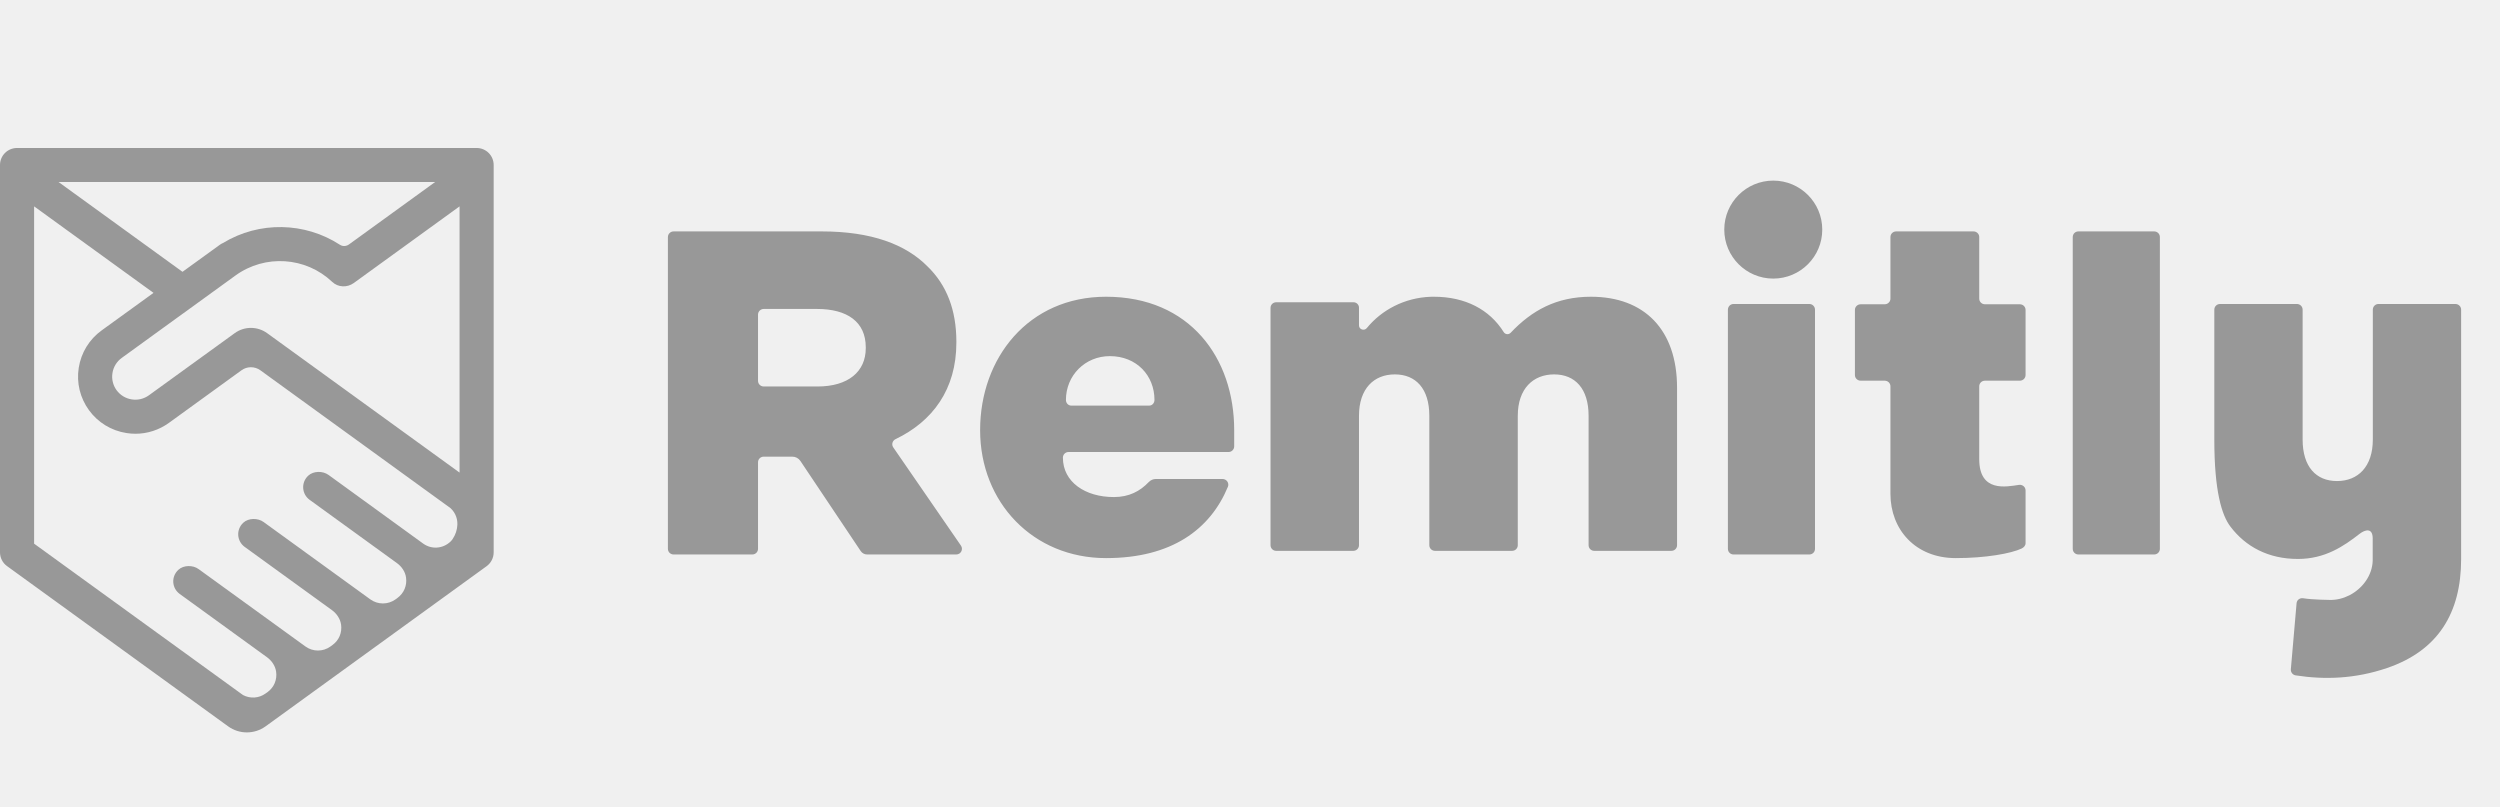
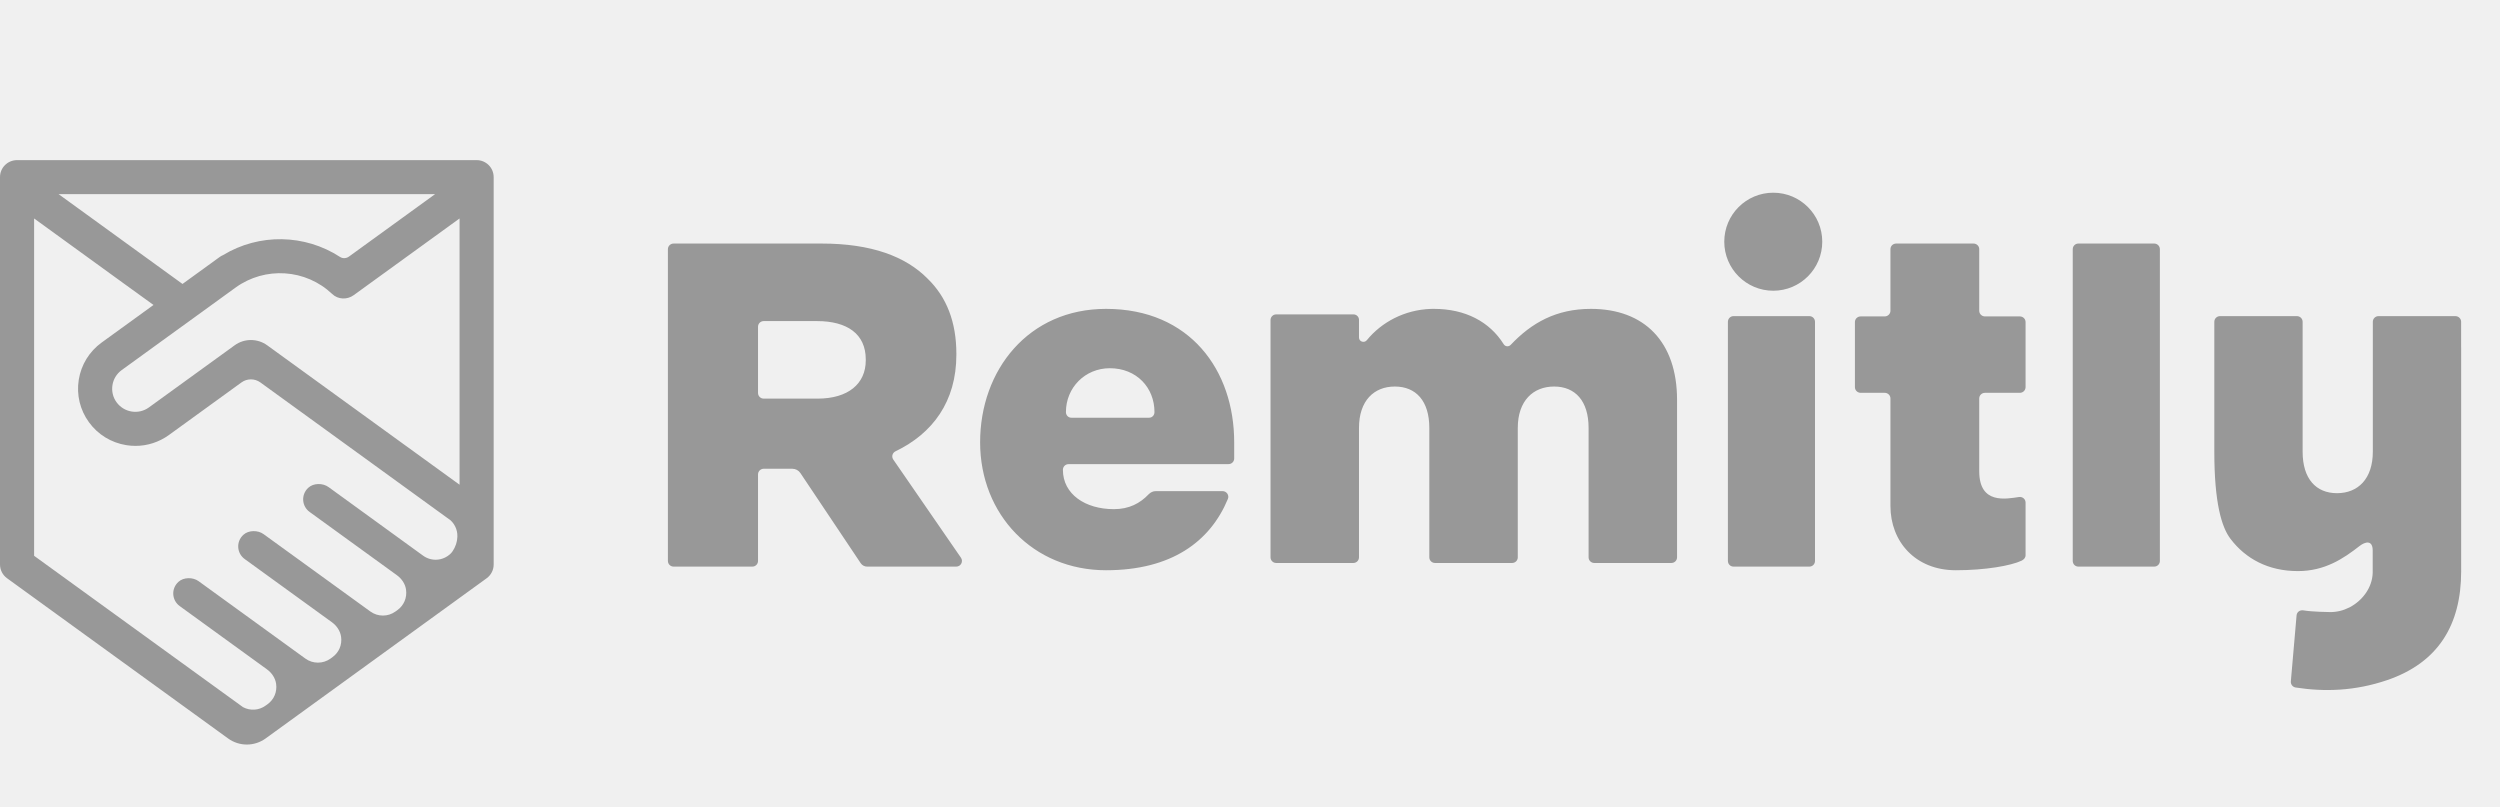
<svg xmlns="http://www.w3.org/2000/svg" width="62" height="20" viewBox="0 0 62 20" fill="none">
  <g clip-path="url(#clip0_1508_62236)">
-     <path fill-rule="evenodd" clip-rule="evenodd" d="M44.873 7.539C44.95 7.539 45.012 7.603 45.012 7.68V13.611C45.012 13.688 44.95 13.751 44.873 13.751H42.991C42.914 13.751 42.852 13.688 42.852 13.611V7.68C42.852 7.603 42.914 7.539 42.991 7.539H44.873ZM53.425 5.739C53.502 5.739 53.565 5.801 53.565 5.879V13.611C53.565 13.688 53.502 13.751 53.425 13.751H51.543C51.466 13.751 51.404 13.688 51.404 13.611V5.879C51.404 5.801 51.466 5.739 51.543 5.739H53.425ZM43.977 4.479C44.648 4.479 45.192 5.023 45.192 5.694C45.192 6.365 44.648 6.909 43.977 6.909C43.306 6.909 42.762 6.365 42.762 5.694C42.762 5.023 43.306 4.479 43.977 4.479ZM61.036 8.314C61.036 8.316 61.036 8.319 61.036 8.321V13.865C61.036 15.208 60.46 16.136 59.201 16.566C58.404 16.838 57.646 16.86 56.931 16.749C56.858 16.737 56.806 16.67 56.813 16.597L56.955 14.961C56.962 14.877 57.037 14.823 57.122 14.837C57.348 14.874 57.767 14.878 57.772 14.878C57.949 14.883 58.114 14.839 58.261 14.765C58.269 14.761 58.276 14.758 58.283 14.754C58.589 14.589 58.831 14.275 58.843 13.906V13.354C58.843 13.079 58.651 13.137 58.521 13.237C58.114 13.555 57.654 13.862 56.989 13.862C56.252 13.862 55.691 13.557 55.314 13.059C55.097 12.774 54.915 12.171 54.915 10.901V7.679C54.915 7.602 54.978 7.539 55.056 7.539H56.964C57.042 7.539 57.105 7.602 57.105 7.679V10.901C57.105 11.576 57.439 11.93 57.958 11.93C58.477 11.93 58.846 11.576 58.846 10.901V7.679C58.846 7.602 58.909 7.539 58.986 7.539H60.894C60.972 7.539 61.036 7.602 61.036 7.679V8.314ZM50.092 7.546C50.17 7.546 50.234 7.608 50.234 7.685V9.301C50.234 9.379 50.17 9.441 50.092 9.441H49.227C49.148 9.441 49.085 9.503 49.085 9.58V11.387C49.085 12.214 49.753 12.072 50.07 12.025C50.156 12.012 50.234 12.077 50.234 12.162V13.47C50.234 13.531 50.192 13.576 50.135 13.604C49.872 13.728 49.24 13.841 48.504 13.841C47.499 13.841 46.883 13.128 46.883 12.249V9.58C46.883 9.503 46.819 9.441 46.741 9.441H46.145C46.066 9.441 46.002 9.379 46.002 9.301V7.685C46.002 7.608 46.066 7.546 46.145 7.546H46.741C46.819 7.546 46.883 7.483 46.883 7.407V5.878C46.883 5.801 46.946 5.739 47.025 5.739H48.943C49.021 5.739 49.085 5.801 49.085 5.878V7.407C49.085 7.483 49.148 7.546 49.227 7.546H50.092ZM20.274 9.585C21.034 9.585 21.471 9.218 21.471 8.635V8.612C21.471 7.982 21.011 7.662 20.262 7.662H18.94C18.862 7.662 18.799 7.725 18.799 7.802V9.445C18.799 9.522 18.862 9.585 18.94 9.585H20.274ZM16.564 5.879C16.564 5.802 16.627 5.739 16.705 5.739H20.377C21.61 5.739 22.462 6.059 23.004 6.609C23.476 7.067 23.718 7.685 23.718 8.475V8.497C23.718 9.659 23.127 10.45 22.211 10.89C22.132 10.927 22.104 11.023 22.152 11.094L23.832 13.532C23.895 13.625 23.829 13.751 23.715 13.751H21.504C21.441 13.751 21.381 13.719 21.346 13.667L19.85 11.432C19.805 11.365 19.73 11.325 19.649 11.325H18.94C18.862 11.325 18.799 11.387 18.799 11.464V13.611C18.799 13.688 18.736 13.751 18.658 13.751H16.705C16.627 13.751 16.564 13.688 16.564 13.611V5.879ZM28.631 9.919V9.919C28.631 9.311 28.186 8.832 27.524 8.832C26.91 8.832 26.435 9.311 26.435 9.919V9.919C26.435 9.996 26.494 10.059 26.566 10.059H28.501C28.573 10.059 28.631 9.996 28.631 9.919ZM27.43 7.359C29.508 7.359 30.608 8.878 30.608 10.668V11.069C30.608 11.146 30.546 11.21 30.468 11.21H26.504L26.503 11.21H26.499C26.422 11.21 26.36 11.273 26.36 11.35C26.36 11.957 26.917 12.327 27.622 12.327L27.623 12.326C27.624 12.326 27.626 12.327 27.626 12.327C28.003 12.327 28.273 12.181 28.487 11.957C28.534 11.909 28.596 11.879 28.662 11.879H30.32C30.419 11.879 30.49 11.98 30.452 12.072C30.013 13.132 29.052 13.841 27.43 13.841C25.618 13.841 24.307 12.458 24.307 10.668C24.307 8.878 25.503 7.359 27.43 7.359ZM37.465 8.252C37.986 7.701 38.598 7.359 39.455 7.359C40.783 7.359 41.591 8.18 41.591 9.616V13.521C41.591 13.599 41.528 13.661 41.45 13.661H39.538C39.46 13.661 39.397 13.599 39.397 13.521V10.311C39.397 9.638 39.062 9.285 38.542 9.285C38.023 9.285 37.641 9.638 37.641 10.311V13.521C37.641 13.599 37.578 13.661 37.5 13.661H35.589C35.51 13.661 35.447 13.599 35.447 13.521V10.311C35.447 9.638 35.112 9.285 34.592 9.285C34.073 9.285 33.703 9.638 33.703 10.311V13.521C33.703 13.599 33.64 13.661 33.562 13.661H31.65C31.572 13.661 31.509 13.599 31.509 13.521V7.636C31.509 7.558 31.572 7.496 31.65 7.496H33.566C33.642 7.496 33.703 7.556 33.703 7.631V8.07C33.703 8.172 33.833 8.215 33.897 8.136C34.268 7.682 34.837 7.384 35.478 7.36C35.507 7.359 35.535 7.359 35.562 7.359C36.338 7.359 36.942 7.676 37.292 8.236C37.33 8.297 37.415 8.305 37.465 8.252Z" fill="#989898" />
-     <path fill-rule="evenodd" clip-rule="evenodd" d="M11.397 11.72L6.626 8.263C6.385 8.088 6.06 8.088 5.82 8.263L3.693 9.803C3.569 9.893 3.417 9.929 3.266 9.905C3.115 9.882 2.982 9.8 2.891 9.677C2.801 9.553 2.765 9.401 2.789 9.251C2.813 9.1 2.894 8.967 3.018 8.877L4.526 7.784H4.527L5.839 6.833C6.572 6.302 7.583 6.368 8.239 6.991C8.384 7.129 8.61 7.137 8.772 7.02L11.397 5.118V11.72ZM11.337 13.071L11.33 13.117C11.314 13.217 11.247 13.361 11.174 13.43C10.981 13.614 10.698 13.629 10.492 13.479L8.164 11.79L8.147 11.778C8.005 11.675 7.775 11.677 7.646 11.795C7.459 11.967 7.484 12.255 7.679 12.396L7.707 12.416L9.843 13.964C9.962 14.05 10.05 14.178 10.07 14.323C10.098 14.524 10.016 14.713 9.857 14.829L9.808 14.865C9.622 14.999 9.371 14.999 9.185 14.865L6.536 12.945C6.395 12.843 6.164 12.844 6.035 12.962C5.848 13.134 5.873 13.422 6.068 13.563L8.232 15.131C8.351 15.218 8.438 15.345 8.459 15.491C8.487 15.692 8.406 15.88 8.246 15.996L8.197 16.032C8.011 16.167 7.759 16.167 7.574 16.032L7.091 15.682L4.925 14.113C4.784 14.01 4.553 14.012 4.425 14.13C4.237 14.302 4.262 14.589 4.457 14.73L6.621 16.299C6.74 16.385 6.827 16.513 6.848 16.658C6.876 16.859 6.795 17.048 6.635 17.164L6.587 17.198C6.421 17.319 6.204 17.331 6.026 17.237L0.846 13.483V5.118L3.097 6.749L3.807 7.263L2.521 8.194C2.214 8.416 2.013 8.745 1.953 9.119C1.894 9.492 1.984 9.866 2.207 10.173C2.43 10.479 2.759 10.68 3.134 10.739C3.209 10.751 3.284 10.757 3.359 10.757C3.656 10.757 3.945 10.664 4.191 10.486L5.989 9.183C6.128 9.082 6.317 9.082 6.457 9.183L11.174 12.603C11.303 12.722 11.364 12.896 11.337 13.071ZM10.791 4.514L8.653 6.063C8.587 6.11 8.499 6.115 8.431 6.071C7.561 5.505 6.429 5.48 5.529 6.027C5.501 6.039 5.475 6.053 5.45 6.072L4.526 6.741L1.452 4.514H10.791ZM12.119 3.793C12.04 3.714 11.932 3.67 11.82 3.67H0.423C0.189 3.67 1.52588e-05 3.859 1.52588e-05 4.092V13.698C1.52588e-05 13.833 0.065 13.96 0.174 14.039L5.657 18.013H5.657C5.934 18.214 6.309 18.214 6.587 18.013L12.069 14.041C12.178 13.961 12.243 13.834 12.243 13.699V4.092C12.243 3.98 12.199 3.873 12.119 3.793Z" fill="#989898" />
+     <path fill-rule="evenodd" clip-rule="evenodd" d="M44.873 7.84C44.95 7.84 45.012 7.903 45.012 7.981V13.912C45.012 13.989 44.95 14.052 44.873 14.052H42.991C42.914 14.052 42.852 13.989 42.852 13.912V7.981C42.852 7.903 42.914 7.84 42.991 7.84H44.873ZM53.425 6.04C53.502 6.04 53.565 6.102 53.565 6.18V13.912C53.565 13.989 53.502 14.052 53.425 14.052H51.543C51.466 14.052 51.404 13.989 51.404 13.912V6.18C51.404 6.102 51.466 6.04 51.543 6.04H53.425ZM43.977 4.779C44.648 4.779 45.192 5.323 45.192 5.994C45.192 6.666 44.648 7.21 43.977 7.21C43.306 7.21 42.762 6.666 42.762 5.994C42.762 5.323 43.306 4.779 43.977 4.779ZM61.036 8.614C61.036 8.616 61.037 8.62 61.037 8.622V14.166C61.037 15.509 60.46 16.437 59.201 16.867C58.404 17.139 57.646 17.161 56.931 17.05C56.858 17.038 56.806 16.971 56.813 16.897L56.955 15.262C56.963 15.177 57.037 15.124 57.122 15.137C57.348 15.175 57.767 15.179 57.772 15.179C57.949 15.184 58.114 15.14 58.261 15.066C58.269 15.062 58.276 15.058 58.283 15.055C58.589 14.89 58.831 14.576 58.843 14.207V13.655C58.843 13.38 58.651 13.438 58.521 13.538C58.114 13.856 57.654 14.163 56.989 14.163C56.252 14.163 55.691 13.858 55.314 13.36C55.097 13.075 54.915 12.472 54.915 11.202V7.98C54.915 7.903 54.978 7.84 55.056 7.84H56.964C57.042 7.84 57.105 7.903 57.105 7.98V11.202C57.105 11.877 57.439 12.231 57.958 12.231C58.477 12.231 58.846 11.877 58.846 11.202V7.98C58.846 7.903 58.909 7.84 58.986 7.84H60.894C60.972 7.84 61.036 7.903 61.036 7.98V8.614ZM50.092 7.847C50.17 7.847 50.234 7.909 50.234 7.986V9.602C50.234 9.679 50.17 9.742 50.092 9.742H49.227C49.148 9.742 49.085 9.804 49.085 9.881V11.688C49.085 12.514 49.753 12.372 50.07 12.326C50.157 12.313 50.234 12.377 50.234 12.463V13.771C50.234 13.832 50.192 13.877 50.135 13.905C49.872 14.029 49.24 14.142 48.504 14.142C47.499 14.142 46.883 13.429 46.883 12.55V9.881C46.883 9.804 46.819 9.742 46.741 9.742H46.145C46.066 9.742 46.002 9.679 46.002 9.602V7.986C46.002 7.909 46.066 7.847 46.145 7.847H46.741C46.819 7.847 46.883 7.784 46.883 7.707V6.179C46.883 6.102 46.946 6.04 47.025 6.04H48.943C49.021 6.04 49.085 6.102 49.085 6.179V7.708C49.085 7.784 49.148 7.847 49.227 7.847H50.092ZM20.274 9.886C21.034 9.886 21.471 9.519 21.471 8.936V8.913C21.471 8.283 21.011 7.963 20.262 7.963H18.94C18.862 7.963 18.799 8.025 18.799 8.103V9.745C18.799 9.823 18.862 9.886 18.94 9.886H20.274ZM16.564 6.18C16.564 6.102 16.628 6.04 16.705 6.04H20.377C21.61 6.04 22.462 6.36 23.004 6.91C23.476 7.367 23.718 7.986 23.718 8.775V8.798C23.718 9.96 23.127 10.751 22.211 11.191C22.132 11.228 22.104 11.323 22.152 11.395L23.832 13.832C23.895 13.925 23.829 14.052 23.715 14.052H21.504C21.441 14.052 21.381 14.02 21.346 13.968L19.85 11.732C19.805 11.665 19.73 11.625 19.649 11.625H18.94C18.862 11.625 18.799 11.688 18.799 11.765V13.912C18.799 13.989 18.736 14.052 18.658 14.052H16.705C16.628 14.052 16.564 13.989 16.564 13.912V6.18ZM28.631 10.22V10.22C28.631 9.612 28.186 9.132 27.524 9.132C26.91 9.132 26.435 9.612 26.435 10.22V10.22C26.435 10.297 26.494 10.359 26.566 10.359H28.501C28.573 10.359 28.631 10.297 28.631 10.22ZM27.43 7.66C29.508 7.66 30.608 9.179 30.608 10.969V11.37C30.608 11.447 30.546 11.51 30.468 11.51H26.504L26.503 11.511H26.499C26.422 11.511 26.36 11.573 26.36 11.651C26.36 12.258 26.917 12.627 27.622 12.627L27.623 12.627C27.624 12.627 27.626 12.627 27.626 12.627C28.003 12.627 28.273 12.482 28.487 12.258C28.534 12.21 28.596 12.18 28.662 12.18H30.32C30.419 12.18 30.49 12.281 30.452 12.373C30.013 13.432 29.052 14.142 27.43 14.142C25.618 14.142 24.307 12.759 24.307 10.969C24.307 9.179 25.503 7.66 27.43 7.66ZM37.465 8.553C37.986 8.002 38.598 7.66 39.455 7.66C40.783 7.66 41.591 8.481 41.591 9.917V13.822C41.591 13.899 41.528 13.962 41.45 13.962H39.538C39.46 13.962 39.397 13.899 39.397 13.822V10.612C39.397 9.939 39.062 9.586 38.542 9.586C38.023 9.586 37.641 9.939 37.641 10.612V13.822C37.641 13.899 37.578 13.962 37.5 13.962H35.589C35.51 13.962 35.447 13.899 35.447 13.822V10.612C35.447 9.939 35.112 9.586 34.592 9.586C34.073 9.586 33.703 9.939 33.703 10.612V13.822C33.703 13.899 33.64 13.962 33.562 13.962H31.65C31.572 13.962 31.509 13.899 31.509 13.822V7.936C31.509 7.859 31.572 7.797 31.65 7.797H33.566C33.642 7.797 33.703 7.857 33.703 7.932V8.371C33.703 8.473 33.833 8.516 33.897 8.437C34.268 7.983 34.837 7.685 35.478 7.661C35.507 7.66 35.535 7.66 35.562 7.66C36.338 7.66 36.942 7.977 37.292 8.537C37.33 8.598 37.415 8.605 37.465 8.553Z" fill="#989898" />
+     <path fill-rule="evenodd" clip-rule="evenodd" d="M11.397 12.021L6.626 8.563C6.385 8.389 6.06 8.389 5.82 8.563L3.693 10.104C3.569 10.194 3.417 10.23 3.266 10.206C3.115 10.182 2.982 10.101 2.891 9.977C2.801 9.854 2.765 9.702 2.789 9.551C2.813 9.4 2.894 9.268 3.018 9.178L4.526 8.085H4.527L5.839 7.134C6.572 6.602 7.583 6.668 8.239 7.292C8.384 7.43 8.61 7.438 8.772 7.32L11.397 5.418V12.021ZM11.337 13.372L11.33 13.418C11.314 13.518 11.247 13.662 11.174 13.731C10.981 13.915 10.698 13.929 10.492 13.78L8.164 12.091L8.147 12.079C8.005 11.976 7.775 11.977 7.646 12.096C7.459 12.268 7.484 12.556 7.679 12.697L7.707 12.717L9.843 14.265C9.962 14.351 10.05 14.479 10.07 14.624C10.098 14.825 10.016 15.014 9.857 15.13L9.808 15.165C9.622 15.3 9.371 15.3 9.185 15.165L6.536 13.246C6.395 13.144 6.164 13.145 6.036 13.263C5.848 13.435 5.873 13.723 6.068 13.864L8.232 15.432C8.351 15.518 8.438 15.646 8.459 15.792C8.487 15.993 8.406 16.181 8.246 16.297L8.197 16.333C8.011 16.467 7.759 16.467 7.574 16.333L7.091 15.983L4.925 14.413C4.784 14.311 4.553 14.312 4.425 14.43C4.237 14.602 4.262 14.89 4.457 15.031L6.621 16.6C6.74 16.686 6.827 16.814 6.848 16.959C6.876 17.16 6.795 17.349 6.635 17.465L6.587 17.499C6.421 17.62 6.204 17.632 6.026 17.537L0.846 13.784V5.418L3.097 7.05L3.807 7.563L2.521 8.495C2.214 8.717 2.013 9.046 1.953 9.419C1.894 9.793 1.984 10.167 2.207 10.473C2.43 10.779 2.759 10.98 3.134 11.04C3.209 11.052 3.284 11.058 3.359 11.058C3.656 11.058 3.945 10.965 4.191 10.787L5.989 9.484C6.128 9.383 6.317 9.383 6.457 9.484L11.174 12.904C11.303 13.023 11.364 13.196 11.337 13.372ZM10.791 4.814L8.653 6.364C8.587 6.411 8.499 6.416 8.431 6.371C7.561 5.806 6.429 5.781 5.529 6.328C5.501 6.34 5.475 6.354 5.45 6.372L4.526 7.042L1.452 4.814H10.791ZM12.119 4.094C12.04 4.015 11.932 3.971 11.82 3.971H0.423C0.189 3.971 3.05176e-05 4.16 3.05176e-05 4.392V13.999C3.05176e-05 14.134 0.065 14.261 0.174 14.34L5.657 18.314H5.657C5.934 18.515 6.309 18.515 6.587 18.314L12.069 14.341C12.178 14.262 12.243 14.135 12.243 14V4.393C12.243 4.281 12.199 4.173 12.119 4.094Z" fill="#989898" />
  </g>
  <defs>
    <clipPath id="clip0_1508_62236">
      <rect width="61.04" height="20" fill="white" />
    </clipPath>
  </defs>
</svg>
